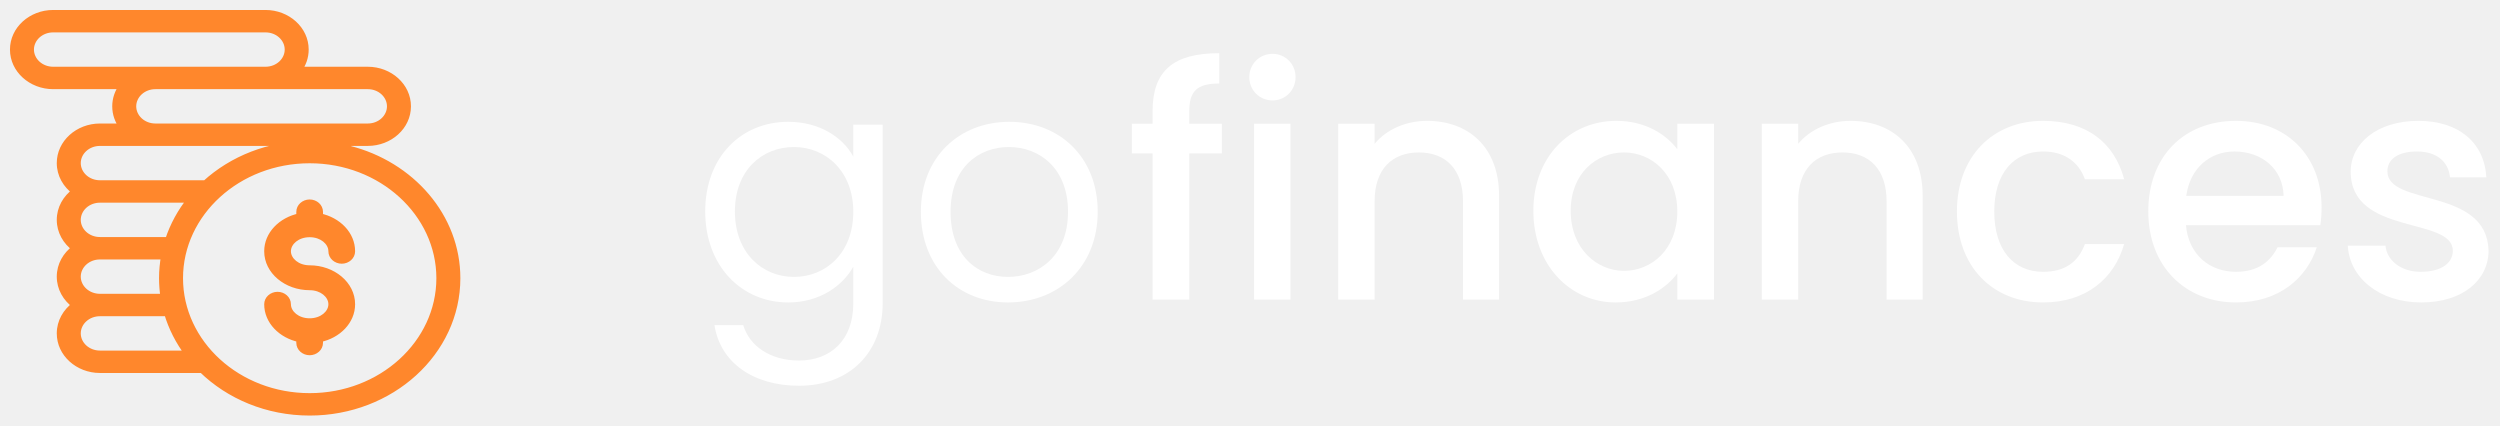
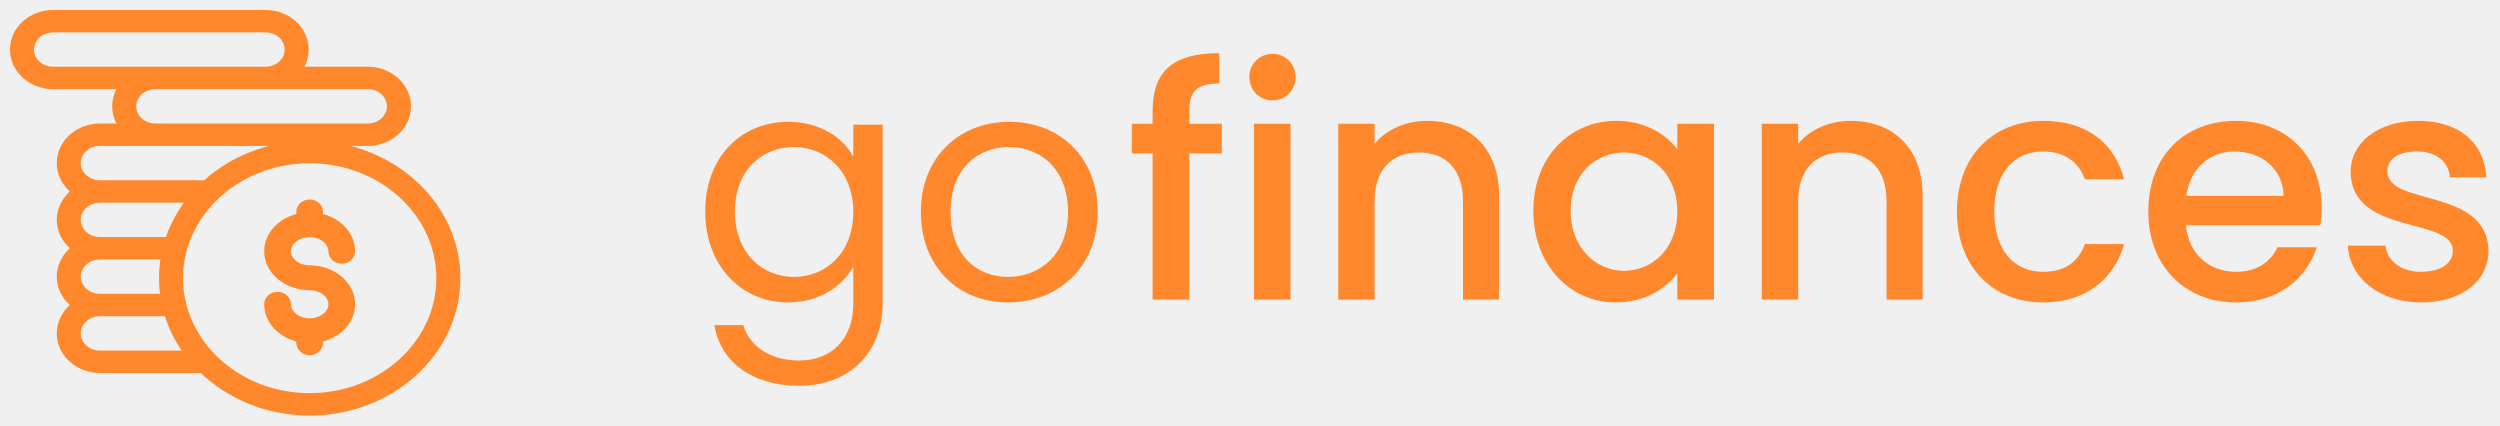
<svg xmlns="http://www.w3.org/2000/svg" width="188" height="32" viewBox="0 0 188 32" fill="none">
  <path fill-rule="evenodd" clip-rule="evenodd" d="M25.959 10.723C26.072 10.874 26.169 11.036 26.249 11.208C30.926 12.388 34.369 16.296 34.369 20.921C34.369 26.479 29.398 31 23.289 31C20.1 31 17.221 29.767 15.198 27.798H7.517C5.864 27.798 4.519 26.575 4.519 25.071C4.519 24.207 4.963 23.437 5.654 22.937C4.963 22.437 4.519 21.666 4.519 20.802C4.519 19.939 4.963 19.168 5.654 18.668C4.963 18.168 4.519 17.397 4.519 16.534C4.519 15.67 4.963 14.899 5.654 14.399C4.963 13.899 4.519 13.129 4.519 12.265C4.519 10.761 5.864 9.538 7.517 9.538H9.217C8.885 9.099 8.69 8.568 8.69 7.996C8.69 7.424 8.885 6.893 9.217 6.455H3.998C2.345 6.455 1 5.231 1 3.727C1 2.223 2.345 1 3.998 1H19.965C21.618 1 22.963 2.223 22.963 3.727C22.963 4.299 22.768 4.83 22.437 5.269H27.656C29.309 5.269 30.654 6.492 30.654 7.996C30.654 9.5 29.309 10.723 27.656 10.723H25.959ZM29.35 7.996C29.35 7.146 28.59 6.455 27.656 6.455H11.688C10.754 6.455 9.994 7.146 9.994 7.996C9.994 8.846 10.754 9.538 11.688 9.538H23.485H27.656C28.59 9.538 29.35 8.846 29.35 7.996ZM2.303 3.727C2.303 4.577 3.064 5.269 3.998 5.269H19.965C20.9 5.269 21.66 4.577 21.66 3.727C21.66 2.877 20.9 2.186 19.965 2.186H3.998C3.064 2.186 2.303 2.877 2.303 3.727ZM23.485 10.723H7.517C6.583 10.723 5.823 11.415 5.823 12.265C5.823 13.115 6.583 13.806 7.517 13.806H15.449C17.456 11.976 20.23 10.842 23.289 10.842C23.604 10.842 23.916 10.855 24.224 10.878C23.999 10.779 23.747 10.723 23.485 10.723ZM14.335 14.992H7.517C6.583 14.992 5.823 15.684 5.823 16.534C5.823 17.384 6.583 18.075 7.517 18.075H12.66C13.024 16.954 13.595 15.914 14.335 14.992ZM12.361 19.261H7.517C6.583 19.261 5.823 19.952 5.823 20.802C5.823 21.652 6.583 22.344 7.517 22.344H12.321C12.248 21.879 12.21 21.404 12.21 20.921C12.21 20.355 12.262 19.801 12.361 19.261ZM5.823 25.071C5.823 25.921 6.583 26.613 7.517 26.613H14.151C13.45 25.684 12.916 24.645 12.587 23.53H7.517C6.583 23.53 5.823 24.221 5.823 25.071ZM13.513 20.921C13.513 25.825 17.899 29.814 23.289 29.814C28.68 29.814 33.065 25.825 33.065 20.921C33.065 16.017 28.68 12.028 23.289 12.028C17.899 12.028 13.513 16.017 13.513 20.921ZM21.627 18.895C21.627 19.615 22.371 20.201 23.286 20.201C25.033 20.201 26.454 21.403 26.454 22.88C26.454 24.137 25.424 25.194 24.04 25.481V25.778C24.04 26.157 23.703 26.464 23.286 26.464C22.87 26.464 22.532 26.157 22.532 25.778V25.481C21.148 25.194 20.118 24.137 20.118 22.88C20.118 22.501 20.456 22.194 20.873 22.194C21.289 22.194 21.627 22.501 21.627 22.88C21.627 23.6 22.371 24.186 23.286 24.186C24.201 24.186 24.945 23.6 24.945 22.88C24.945 22.159 24.201 21.573 23.286 21.573C21.539 21.573 20.118 20.372 20.118 18.895C20.118 17.637 21.148 16.58 22.532 16.293V15.936C22.532 15.557 22.87 15.25 23.286 15.25C23.703 15.25 24.04 15.557 24.04 15.936V16.293C25.424 16.58 26.454 17.637 26.454 18.895C26.454 19.273 26.116 19.581 25.7 19.581C25.283 19.581 24.945 19.273 24.945 18.895C24.945 18.174 24.201 17.588 23.286 17.588C22.371 17.588 21.627 18.174 21.627 18.895Z" fill="#FF872C" />
  <path d="M26.249 11.208L26.022 11.312L26.072 11.421L26.187 11.45L26.249 11.208ZM25.959 10.723V10.473H25.458L25.759 10.874L25.959 10.723ZM15.198 27.798L15.372 27.619L15.3 27.548H15.198V27.798ZM5.654 22.937L5.801 23.139L6.081 22.937L5.801 22.734L5.654 22.937ZM5.654 18.668L5.801 18.87L6.081 18.668L5.801 18.465L5.654 18.668ZM5.654 14.399L5.801 14.602L6.081 14.399L5.801 14.197L5.654 14.399ZM9.217 9.538V9.788H9.72L9.416 9.387L9.217 9.538ZM9.217 6.455L9.416 6.605L9.719 6.205H9.217V6.455ZM22.437 5.269L22.237 5.118L21.934 5.519H22.437V5.269ZM15.449 13.806V14.056H15.546L15.617 13.991L15.449 13.806ZM24.224 10.878L24.205 11.127L24.325 10.649L24.224 10.878ZM14.335 14.992L14.53 15.149L14.857 14.742H14.335V14.992ZM12.66 18.075V18.325H12.842L12.898 18.152L12.66 18.075ZM12.361 19.261L12.607 19.306L12.661 19.011H12.361V19.261ZM12.321 22.344V22.594H12.613L12.568 22.305L12.321 22.344ZM14.151 26.613V26.863H14.652L14.35 26.462L14.151 26.613ZM12.587 23.53L12.827 23.459L12.774 23.28H12.587V23.53ZM24.04 25.481L23.99 25.236L23.79 25.278V25.481H24.04ZM22.532 25.481H22.782V25.278L22.583 25.236L22.532 25.481ZM22.532 16.293L22.583 16.538L22.782 16.497V16.293H22.532ZM24.04 16.293H23.79V16.497L23.99 16.538L24.04 16.293ZM26.476 11.103C26.389 10.915 26.282 10.737 26.159 10.573L25.759 10.874C25.862 11.01 25.95 11.157 26.022 11.312L26.476 11.103ZM34.619 20.921C34.619 16.164 31.08 12.169 26.31 10.965L26.187 11.45C30.771 12.607 34.119 16.427 34.119 20.921H34.619ZM23.289 31.25C29.514 31.25 34.619 26.638 34.619 20.921H34.119C34.119 26.319 29.283 30.75 23.289 30.75V31.25ZM15.024 27.977C17.094 29.992 20.035 31.25 23.289 31.25V30.75C20.164 30.75 17.349 29.542 15.372 27.619L15.024 27.977ZM7.517 28.048H15.198V27.548H7.517V28.048ZM4.269 25.071C4.269 26.735 5.749 28.048 7.517 28.048V27.548C5.98 27.548 4.769 26.415 4.769 25.071H4.269ZM5.508 22.734C4.76 23.276 4.269 24.118 4.269 25.071H4.769C4.769 24.297 5.167 23.598 5.801 23.139L5.508 22.734ZM4.269 20.802C4.269 21.756 4.76 22.598 5.508 23.139L5.801 22.734C5.167 22.275 4.769 21.576 4.769 20.802H4.269ZM5.508 18.465C4.76 19.007 4.269 19.849 4.269 20.802H4.769C4.769 20.028 5.167 19.329 5.801 18.87L5.508 18.465ZM4.269 16.534C4.269 17.487 4.76 18.329 5.508 18.87L5.801 18.465C5.167 18.007 4.769 17.308 4.769 16.534H4.269ZM5.508 14.197C4.76 14.738 4.269 15.58 4.269 16.534H4.769C4.769 15.759 5.167 15.06 5.801 14.602L5.508 14.197ZM4.269 12.265C4.269 13.218 4.76 14.06 5.508 14.602L5.801 14.197C5.167 13.738 4.769 13.039 4.769 12.265H4.269ZM7.517 9.288C5.749 9.288 4.269 10.601 4.269 12.265H4.769C4.769 10.921 5.98 9.788 7.517 9.788V9.288ZM9.217 9.288H7.517V9.788H9.217V9.288ZM8.44 7.996C8.44 8.626 8.655 9.209 9.018 9.688L9.416 9.387C9.115 8.988 8.94 8.509 8.94 7.996H8.44ZM9.018 6.304C8.655 6.783 8.44 7.366 8.44 7.996H8.94C8.94 7.483 9.115 7.004 9.416 6.605L9.018 6.304ZM3.998 6.705H9.217V6.205H3.998V6.705ZM0.75 3.727C0.75 5.391 2.23 6.705 3.998 6.705V6.205C2.46 6.205 1.25 5.071 1.25 3.727H0.75ZM3.998 0.75C2.23 0.75 0.75 2.064 0.75 3.727H1.25C1.25 2.383 2.46 1.25 3.998 1.25V0.75ZM19.965 0.75H3.998V1.25H19.965V0.75ZM23.213 3.727C23.213 2.064 21.734 0.75 19.965 0.75V1.25C21.503 1.25 22.713 2.383 22.713 3.727H23.213ZM22.636 5.42C22.998 4.94 23.213 4.357 23.213 3.727H22.713C22.713 4.241 22.539 4.719 22.237 5.118L22.636 5.42ZM27.656 5.019H22.437V5.519H27.656V5.019ZM30.904 7.996C30.904 6.332 29.424 5.019 27.656 5.019V5.519C29.194 5.519 30.404 6.652 30.404 7.996H30.904ZM27.656 10.973C29.424 10.973 30.904 9.66 30.904 7.996H30.404C30.404 9.34 29.194 10.473 27.656 10.473V10.973ZM25.959 10.973H27.656V10.473H25.959V10.973ZM27.656 6.705C28.475 6.705 29.1 7.306 29.1 7.996H29.6C29.6 6.986 28.706 6.205 27.656 6.205V6.705ZM11.688 6.705H27.656V6.205H11.688V6.705ZM10.244 7.996C10.244 7.306 10.869 6.705 11.688 6.705V6.205C10.639 6.205 9.744 6.986 9.744 7.996H10.244ZM11.688 9.288C10.869 9.288 10.244 8.686 10.244 7.996H9.744C9.744 9.006 10.639 9.788 11.688 9.788V9.288ZM23.485 9.288H11.688V9.788H23.485V9.288ZM27.656 9.288H23.485V9.788H27.656V9.288ZM29.1 7.996C29.1 8.686 28.475 9.288 27.656 9.288V9.788C28.706 9.788 29.6 9.006 29.6 7.996H29.1ZM3.998 5.019C3.179 5.019 2.553 4.417 2.553 3.727H2.053C2.053 4.737 2.948 5.519 3.998 5.519V5.019ZM19.965 5.019H3.998V5.519H19.965V5.019ZM21.41 3.727C21.41 4.417 20.785 5.019 19.965 5.019V5.519C21.015 5.519 21.91 4.737 21.91 3.727H21.41ZM19.965 2.436C20.785 2.436 21.41 3.037 21.41 3.727H21.91C21.91 2.718 21.015 1.936 19.965 1.936V2.436ZM3.998 2.436H19.965V1.936H3.998V2.436ZM2.553 3.727C2.553 3.037 3.179 2.436 3.998 2.436V1.936C2.948 1.936 2.053 2.718 2.053 3.727H2.553ZM7.517 10.973H23.485V10.473H7.517V10.973ZM6.073 12.265C6.073 11.575 6.698 10.973 7.517 10.973V10.473C6.468 10.473 5.573 11.255 5.573 12.265H6.073ZM7.517 13.556C6.698 13.556 6.073 12.955 6.073 12.265H5.573C5.573 13.275 6.468 14.056 7.517 14.056V13.556ZM15.449 13.556H7.517V14.056H15.449V13.556ZM23.289 10.592C20.168 10.592 17.334 11.749 15.28 13.622L15.617 13.991C17.578 12.203 20.292 11.092 23.289 11.092V10.592ZM24.243 10.629C23.929 10.605 23.611 10.592 23.289 10.592V11.092C23.598 11.092 23.903 11.104 24.205 11.127L24.243 10.629ZM23.485 10.973C23.712 10.973 23.929 11.021 24.123 11.107L24.325 10.649C24.068 10.536 23.782 10.473 23.485 10.473V10.973ZM7.517 15.242H14.335V14.742H7.517V15.242ZM6.073 16.534C6.073 15.843 6.698 15.242 7.517 15.242V14.742C6.468 14.742 5.573 15.524 5.573 16.534H6.073ZM7.517 17.825C6.698 17.825 6.073 17.224 6.073 16.534H5.573C5.573 17.543 6.468 18.325 7.517 18.325V17.825ZM12.66 17.825H7.517V18.325H12.66V17.825ZM14.14 14.836C13.383 15.78 12.796 16.847 12.422 17.998L12.898 18.152C13.252 17.061 13.809 16.048 14.53 15.149L14.14 14.836ZM7.517 19.511H12.361V19.011H7.517V19.511ZM6.073 20.802C6.073 20.112 6.698 19.511 7.517 19.511V19.011C6.468 19.011 5.573 19.793 5.573 20.802H6.073ZM7.517 22.094C6.698 22.094 6.073 21.492 6.073 20.802H5.573C5.573 21.812 6.468 22.594 7.517 22.594V22.094ZM12.321 22.094H7.517V22.594H12.321V22.094ZM11.96 20.921C11.96 21.417 11.999 21.905 12.074 22.382L12.568 22.305C12.497 21.853 12.46 21.391 12.46 20.921H11.96ZM12.115 19.216C12.014 19.771 11.96 20.34 11.96 20.921H12.46C12.46 20.371 12.511 19.832 12.607 19.306L12.115 19.216ZM7.517 26.363C6.698 26.363 6.073 25.761 6.073 25.071H5.573C5.573 26.081 6.468 26.863 7.517 26.863V26.363ZM14.151 26.363H7.517V26.863H14.151V26.363ZM12.347 23.6C12.685 24.746 13.233 25.812 13.951 26.763L14.35 26.462C13.667 25.557 13.147 24.544 12.827 23.459L12.347 23.6ZM7.517 23.78H12.587V23.28H7.517V23.78ZM6.073 25.071C6.073 24.381 6.698 23.78 7.517 23.78V23.28C6.468 23.28 5.573 24.061 5.573 25.071H6.073ZM23.289 29.564C18.014 29.564 13.763 25.665 13.763 20.921H13.263C13.263 25.985 17.784 30.064 23.289 30.064V29.564ZM32.815 20.921C32.815 25.665 28.564 29.564 23.289 29.564V30.064C28.795 30.064 33.315 25.985 33.315 20.921H32.815ZM23.289 12.278C28.564 12.278 32.815 16.177 32.815 20.921H33.315C33.315 15.857 28.795 11.778 23.289 11.778V12.278ZM13.763 20.921C13.763 16.177 18.014 12.278 23.289 12.278V11.778C17.784 11.778 13.263 15.857 13.263 20.921H13.763ZM23.286 19.951C22.45 19.951 21.877 19.424 21.877 18.895H21.377C21.377 19.805 22.292 20.451 23.286 20.451V19.951ZM26.704 22.88C26.704 21.227 25.13 19.951 23.286 19.951V20.451C24.936 20.451 26.204 21.578 26.204 22.88H26.704ZM24.091 25.726C25.559 25.422 26.704 24.285 26.704 22.88H26.204C26.204 23.989 25.289 24.967 23.99 25.236L24.091 25.726ZM24.29 25.778V25.481H23.79V25.778H24.29ZM23.286 26.714C23.818 26.714 24.29 26.316 24.29 25.778H23.79C23.79 25.997 23.587 26.214 23.286 26.214V26.714ZM22.282 25.778C22.282 26.316 22.754 26.714 23.286 26.714V26.214C22.985 26.214 22.782 25.997 22.782 25.778H22.282ZM22.282 25.481V25.778H22.782V25.481H22.282ZM19.868 22.88C19.868 24.285 21.013 25.422 22.481 25.726L22.583 25.236C21.283 24.967 20.368 23.989 20.368 22.88H19.868ZM20.873 21.944C20.341 21.944 19.868 22.341 19.868 22.88H20.368C20.368 22.661 20.571 22.444 20.873 22.444V21.944ZM21.877 22.88C21.877 22.341 21.404 21.944 20.873 21.944V22.444C21.174 22.444 21.377 22.661 21.377 22.88H21.877ZM23.286 23.936C22.45 23.936 21.877 23.41 21.877 22.88H21.377C21.377 23.791 22.292 24.436 23.286 24.436V23.936ZM24.695 22.88C24.695 23.41 24.122 23.936 23.286 23.936V24.436C24.28 24.436 25.195 23.791 25.195 22.88H24.695ZM23.286 21.823C24.122 21.823 24.695 22.35 24.695 22.88H25.195C25.195 21.969 24.28 21.323 23.286 21.323V21.823ZM19.868 18.895C19.868 20.547 21.442 21.823 23.286 21.823V21.323C21.637 21.323 20.368 20.196 20.368 18.895H19.868ZM22.481 16.048C21.013 16.353 19.868 17.489 19.868 18.895H20.368C20.368 17.785 21.283 16.807 22.583 16.538L22.481 16.048ZM22.282 15.936V16.293H22.782V15.936H22.282ZM23.286 15C22.754 15 22.282 15.397 22.282 15.936H22.782C22.782 15.717 22.985 15.5 23.286 15.5V15ZM24.29 15.936C24.29 15.397 23.818 15 23.286 15V15.5C23.587 15.5 23.79 15.717 23.79 15.936H24.29ZM24.29 16.293V15.936H23.79V16.293H24.29ZM26.704 18.895C26.704 17.489 25.559 16.353 24.091 16.048L23.99 16.538C25.289 16.807 26.204 17.785 26.204 18.895H26.704ZM25.7 19.831C26.232 19.831 26.704 19.433 26.704 18.895H26.204C26.204 19.113 26.001 19.331 25.7 19.331V19.831ZM24.695 18.895C24.695 19.433 25.168 19.831 25.7 19.831V19.331C25.398 19.331 25.195 19.113 25.195 18.895H24.695ZM23.286 17.838C24.122 17.838 24.695 18.364 24.695 18.895H25.195C25.195 17.984 24.28 17.338 23.286 17.338V17.838ZM21.877 18.895C21.877 18.364 22.45 17.838 23.286 17.838V17.338C22.292 17.338 21.377 17.984 21.377 18.895H21.877Z" fill="#FF872C" />
-   <path d="M53.032 15.904C53.032 19.984 55.744 22.744 59.272 22.744C61.672 22.744 63.376 21.472 64.168 20.056V22.816C64.168 25.624 62.416 27.112 60.088 27.112C57.928 27.112 56.368 26.032 55.888 24.448H53.728C54.16 27.256 56.632 29.008 60.088 29.008C63.952 29.008 66.376 26.44 66.376 22.816V9.376H64.168V11.776C63.4 10.36 61.672 9.16 59.272 9.16C55.744 9.16 53.032 11.8 53.032 15.904ZM64.168 15.928C64.168 19.024 62.104 20.824 59.704 20.824C57.304 20.824 55.264 19 55.264 15.904C55.264 12.808 57.304 11.056 59.704 11.056C62.104 11.056 64.168 12.88 64.168 15.928Z" fill="white" />
-   <path d="M82.547 15.928C82.547 11.776 79.643 9.16 75.899 9.16C72.179 9.16 69.251 11.776 69.251 15.928C69.251 20.104 72.083 22.744 75.803 22.744C79.547 22.744 82.547 20.104 82.547 15.928ZM71.483 15.928C71.483 12.616 73.571 11.056 75.875 11.056C78.131 11.056 80.315 12.616 80.315 15.928C80.315 19.264 78.083 20.824 75.803 20.824C73.523 20.824 71.483 19.264 71.483 15.928Z" fill="white" />
-   <path d="M86.674 22.528H89.434V11.536H91.882V9.304H89.434V8.368C89.434 6.856 90.01 6.28 91.69 6.28V4C88.234 4 86.674 5.32 86.674 8.368V9.304H85.114V11.536H86.674V22.528Z" fill="white" />
-   <path d="M94.307 22.528H97.043V9.304H94.307V22.528ZM95.699 7.552C96.659 7.552 97.427 6.784 97.427 5.8C97.427 4.816 96.659 4.048 95.699 4.048C94.715 4.048 93.947 4.816 93.947 5.8C93.947 6.784 94.715 7.552 95.699 7.552Z" fill="white" />
-   <path d="M110.019 22.528H112.731V14.728C112.731 11.032 110.403 9.088 107.307 9.088C105.723 9.088 104.259 9.736 103.371 10.816V9.304H100.635V22.528H103.371V15.136C103.371 12.712 104.691 11.464 106.707 11.464C108.699 11.464 110.019 12.712 110.019 15.136V22.528Z" fill="white" />
-   <path d="M115.309 15.856C115.309 19.936 118.069 22.744 121.501 22.744C123.709 22.744 125.293 21.688 126.133 20.56V22.528H128.893V9.304H126.133V11.224C125.317 10.144 123.781 9.088 121.549 9.088C118.069 9.088 115.309 11.776 115.309 15.856ZM126.133 15.904C126.133 18.76 124.189 20.368 122.125 20.368C120.085 20.368 118.117 18.712 118.117 15.856C118.117 13 120.085 11.464 122.125 11.464C124.189 11.464 126.133 13.072 126.133 15.904Z" fill="white" />
-   <path d="M141.871 22.528H144.583V14.728C144.583 11.032 142.255 9.088 139.159 9.088C137.575 9.088 136.111 9.736 135.223 10.816V9.304H132.487V22.528H135.223V15.136C135.223 12.712 136.543 11.464 138.559 11.464C140.551 11.464 141.871 12.712 141.871 15.136V22.528Z" fill="white" />
-   <path d="M147.161 15.904C147.161 20.056 149.849 22.744 153.641 22.744C156.881 22.744 158.993 20.944 159.737 18.352H156.785C156.281 19.72 155.273 20.44 153.641 20.44C151.433 20.44 149.969 18.808 149.969 15.904C149.969 13.024 151.433 11.392 153.641 11.392C155.273 11.392 156.329 12.208 156.785 13.48H159.737C158.993 10.696 156.881 9.088 153.641 9.088C149.849 9.088 147.161 11.776 147.161 15.904Z" fill="white" />
-   <path d="M168.031 11.392C170.071 11.392 171.679 12.688 171.727 14.728H164.407C164.695 12.64 166.183 11.392 168.031 11.392ZM174.223 18.592H171.271C170.767 19.624 169.831 20.44 168.151 20.44C166.135 20.44 164.575 19.12 164.383 16.936H174.487C174.559 16.48 174.583 16.048 174.583 15.592C174.583 11.704 171.919 9.088 168.151 9.088C164.239 9.088 161.551 11.752 161.551 15.904C161.551 20.056 164.359 22.744 168.151 22.744C171.391 22.744 173.479 20.896 174.223 18.592Z" fill="white" />
-   <path d="M187.14 18.832C186.996 14.056 179.532 15.544 179.532 12.88C179.532 11.992 180.3 11.392 181.764 11.392C183.252 11.392 184.14 12.184 184.236 13.336H186.972C186.828 10.696 184.86 9.088 181.86 9.088C178.74 9.088 176.772 10.792 176.772 12.904C176.772 17.752 184.452 16.264 184.452 18.856C184.452 19.768 183.612 20.44 182.028 20.44C180.516 20.44 179.484 19.552 179.388 18.472H176.556C176.676 20.872 178.908 22.744 182.076 22.744C185.196 22.744 187.14 21.064 187.14 18.832Z" fill="white" />
+   <path d="M53.032 15.904C53.032 19.984 55.744 22.744 59.272 22.744C61.672 22.744 63.376 21.472 64.168 20.056V22.816C64.168 25.624 62.416 27.112 60.088 27.112C57.928 27.112 56.368 26.032 55.888 24.448H53.728C54.16 27.256 56.632 29.008 60.088 29.008C63.952 29.008 66.376 26.44 66.376 22.816V9.376H64.168V11.776C63.4 10.36 61.672 9.16 59.272 9.16C55.744 9.16 53.032 11.8 53.032 15.904ZM64.168 15.928C64.168 19.024 62.104 20.824 59.704 20.824C57.304 20.824 55.264 19 55.264 15.904C55.264 12.808 57.304 11.056 59.704 11.056C62.104 11.056 64.168 12.88 64.168 15.928Z" fill="#FF872C" />
+   <path d="M82.547 15.928C82.547 11.776 79.643 9.16 75.899 9.16C72.179 9.16 69.251 11.776 69.251 15.928C69.251 20.104 72.083 22.744 75.803 22.744C79.547 22.744 82.547 20.104 82.547 15.928ZM71.483 15.928C71.483 12.616 73.571 11.056 75.875 11.056C78.131 11.056 80.315 12.616 80.315 15.928C80.315 19.264 78.083 20.824 75.803 20.824C73.523 20.824 71.483 19.264 71.483 15.928Z" fill="#FF872C" />
+   <path d="M86.674 22.528H89.434V11.536H91.882V9.304H89.434V8.368C89.434 6.856 90.01 6.28 91.69 6.28V4C88.234 4 86.674 5.32 86.674 8.368V9.304H85.114V11.536H86.674V22.528Z" fill="#FF872C" />
+   <path d="M94.307 22.528H97.043V9.304H94.307V22.528ZM95.699 7.552C96.659 7.552 97.427 6.784 97.427 5.8C97.427 4.816 96.659 4.048 95.699 4.048C94.715 4.048 93.947 4.816 93.947 5.8C93.947 6.784 94.715 7.552 95.699 7.552Z" fill="#FF872C" />
+   <path d="M110.019 22.528H112.731V14.728C112.731 11.032 110.403 9.088 107.307 9.088C105.723 9.088 104.259 9.736 103.371 10.816V9.304H100.635V22.528H103.371V15.136C103.371 12.712 104.691 11.464 106.707 11.464C108.699 11.464 110.019 12.712 110.019 15.136V22.528Z" fill="#FF872C" />
+   <path d="M115.309 15.856C115.309 19.936 118.069 22.744 121.501 22.744C123.709 22.744 125.293 21.688 126.133 20.56V22.528H128.893V9.304H126.133V11.224C125.317 10.144 123.781 9.088 121.549 9.088C118.069 9.088 115.309 11.776 115.309 15.856ZM126.133 15.904C126.133 18.76 124.189 20.368 122.125 20.368C120.085 20.368 118.117 18.712 118.117 15.856C118.117 13 120.085 11.464 122.125 11.464C124.189 11.464 126.133 13.072 126.133 15.904Z" fill="#FF872C" />
+   <path d="M141.871 22.528H144.583V14.728C144.583 11.032 142.255 9.088 139.159 9.088C137.575 9.088 136.111 9.736 135.223 10.816V9.304H132.487V22.528H135.223V15.136C135.223 12.712 136.543 11.464 138.559 11.464C140.551 11.464 141.871 12.712 141.871 15.136V22.528Z" fill="#FF872C" />
+   <path d="M147.161 15.904C147.161 20.056 149.849 22.744 153.641 22.744C156.881 22.744 158.993 20.944 159.737 18.352H156.785C156.281 19.72 155.273 20.44 153.641 20.44C151.433 20.44 149.969 18.808 149.969 15.904C149.969 13.024 151.433 11.392 153.641 11.392C155.273 11.392 156.329 12.208 156.785 13.48H159.737C158.993 10.696 156.881 9.088 153.641 9.088C149.849 9.088 147.161 11.776 147.161 15.904Z" fill="#FF872C" />
+   <path d="M168.031 11.392C170.071 11.392 171.679 12.688 171.727 14.728H164.407C164.695 12.64 166.183 11.392 168.031 11.392ZM174.223 18.592H171.271C170.767 19.624 169.831 20.44 168.151 20.44C166.135 20.44 164.575 19.12 164.383 16.936H174.487C174.559 16.48 174.583 16.048 174.583 15.592C174.583 11.704 171.919 9.088 168.151 9.088C164.239 9.088 161.551 11.752 161.551 15.904C161.551 20.056 164.359 22.744 168.151 22.744C171.391 22.744 173.479 20.896 174.223 18.592Z" fill="#FF872C" />
+   <path d="M187.14 18.832C186.996 14.056 179.532 15.544 179.532 12.88C179.532 11.992 180.3 11.392 181.764 11.392C183.252 11.392 184.14 12.184 184.236 13.336H186.972C186.828 10.696 184.86 9.088 181.86 9.088C178.74 9.088 176.772 10.792 176.772 12.904C176.772 17.752 184.452 16.264 184.452 18.856C184.452 19.768 183.612 20.44 182.028 20.44C180.516 20.44 179.484 19.552 179.388 18.472H176.556C176.676 20.872 178.908 22.744 182.076 22.744C185.196 22.744 187.14 21.064 187.14 18.832Z" fill="#FF872C" />
</svg>
